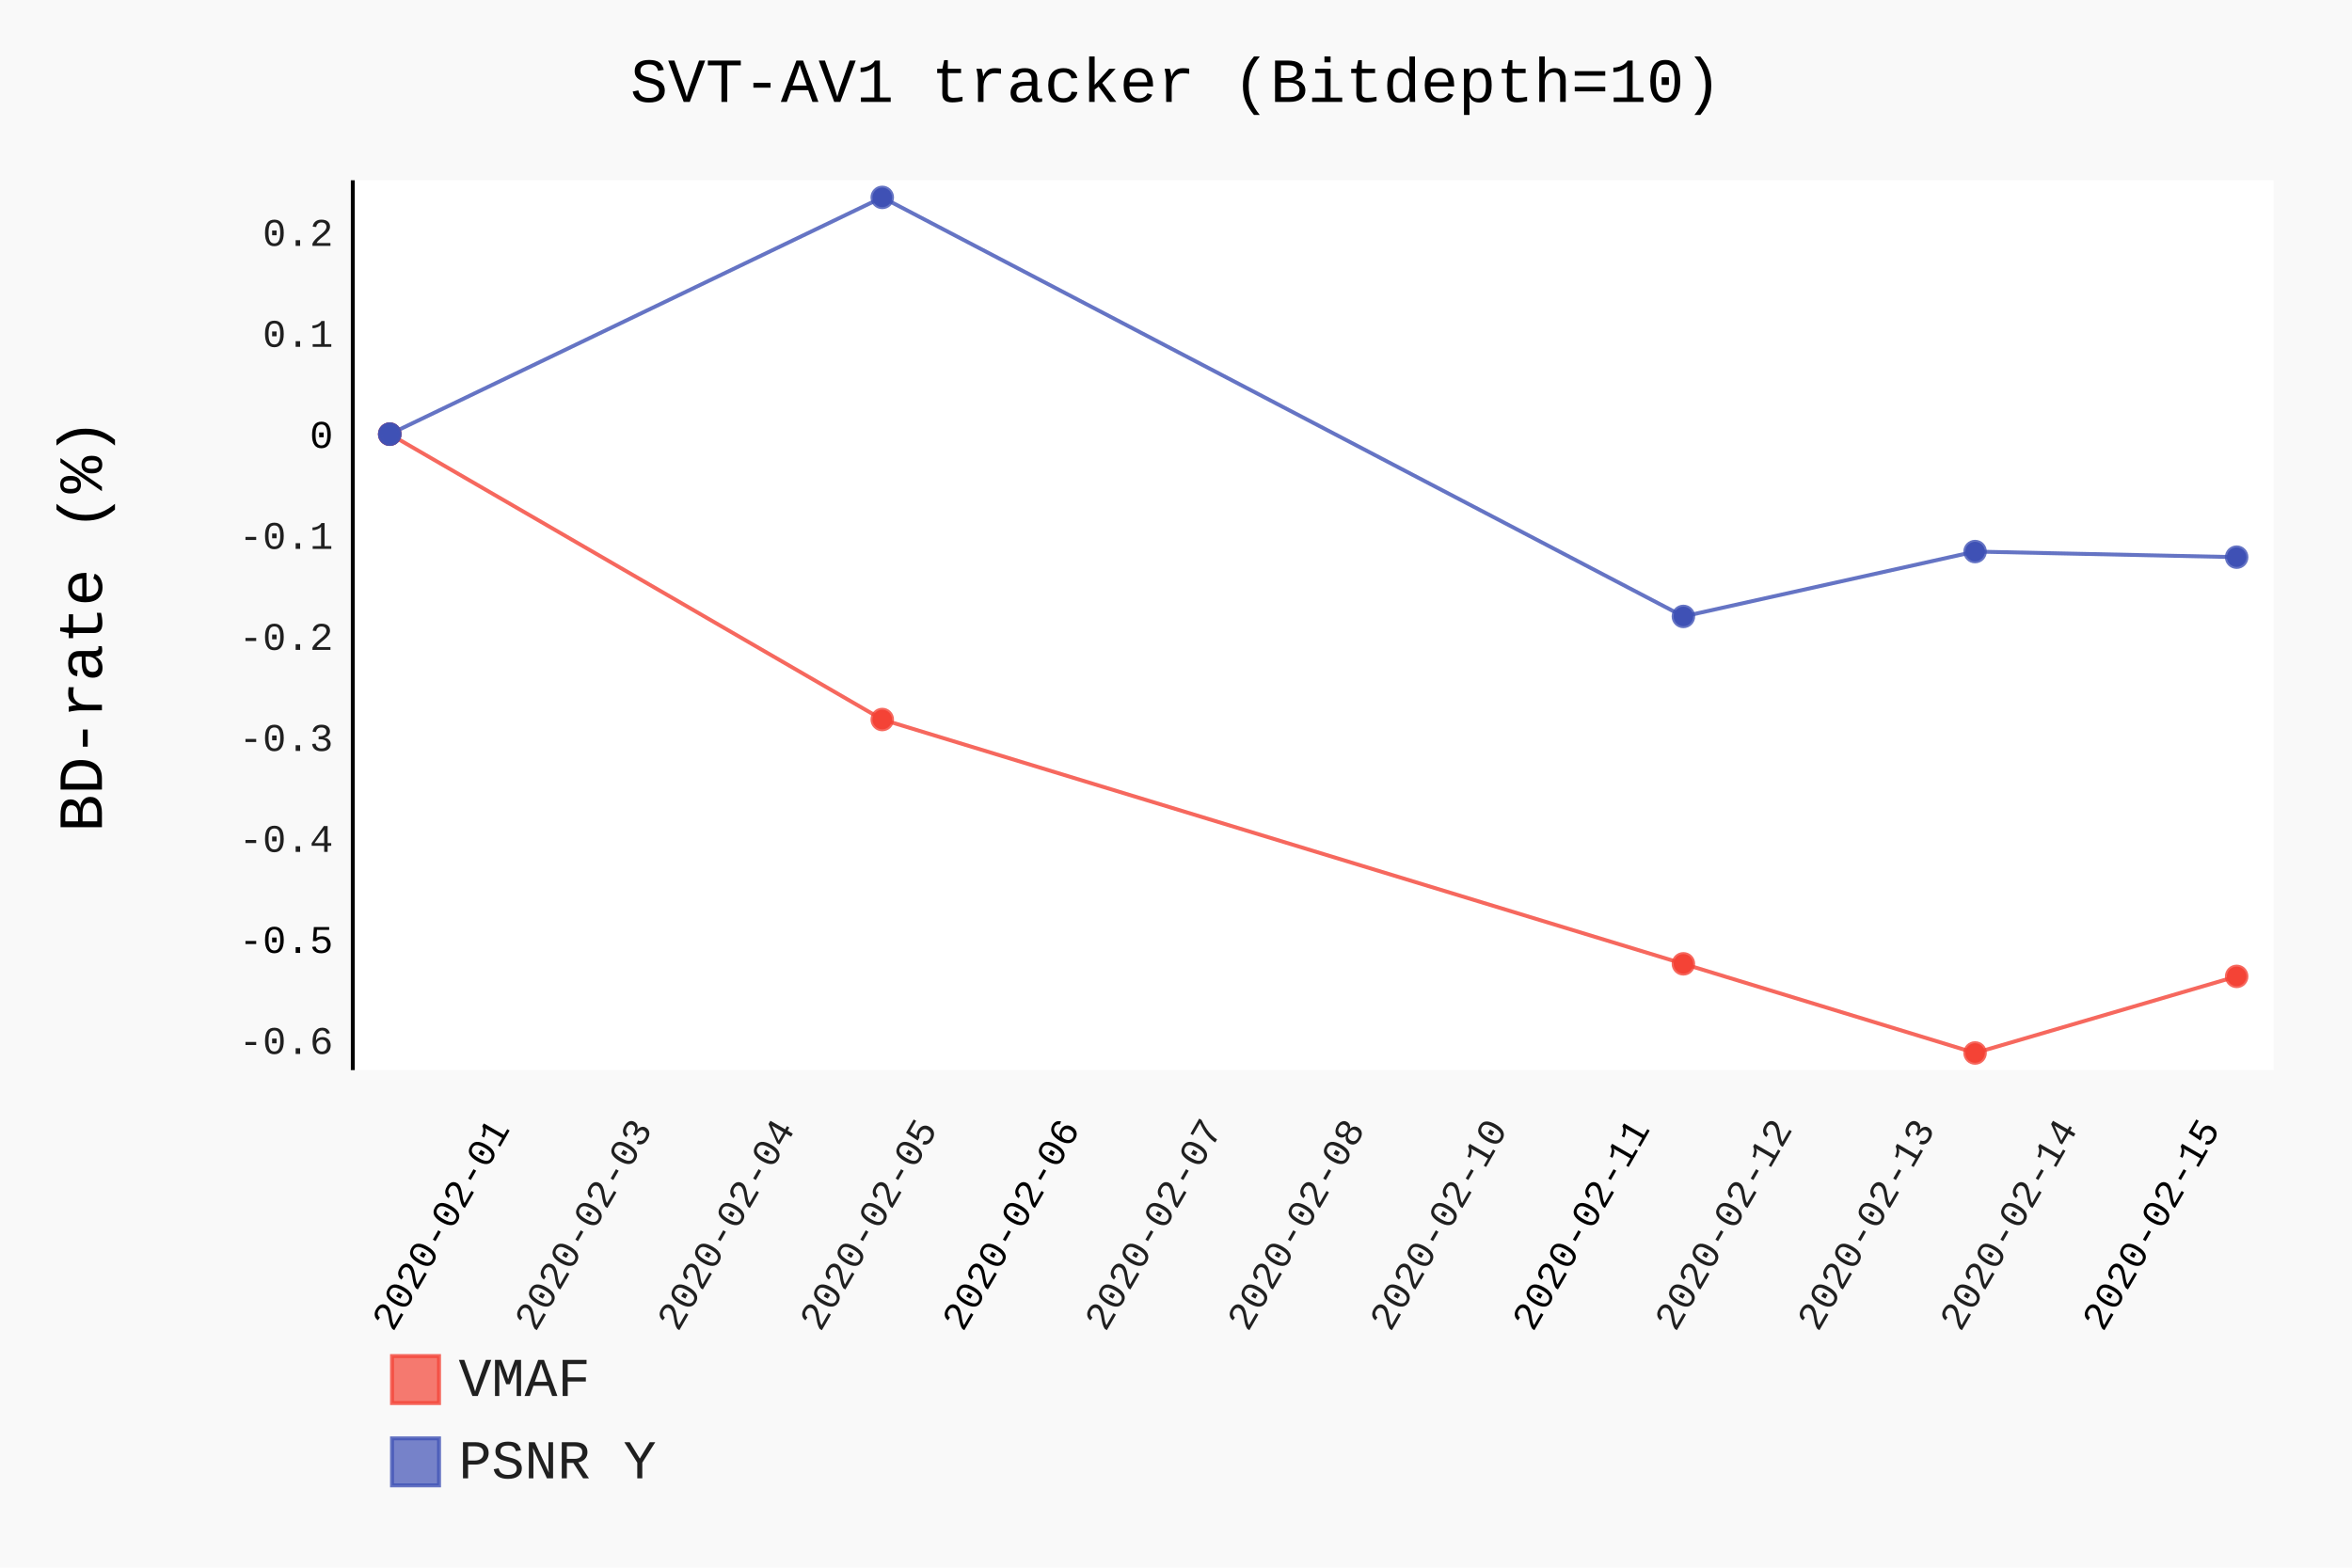
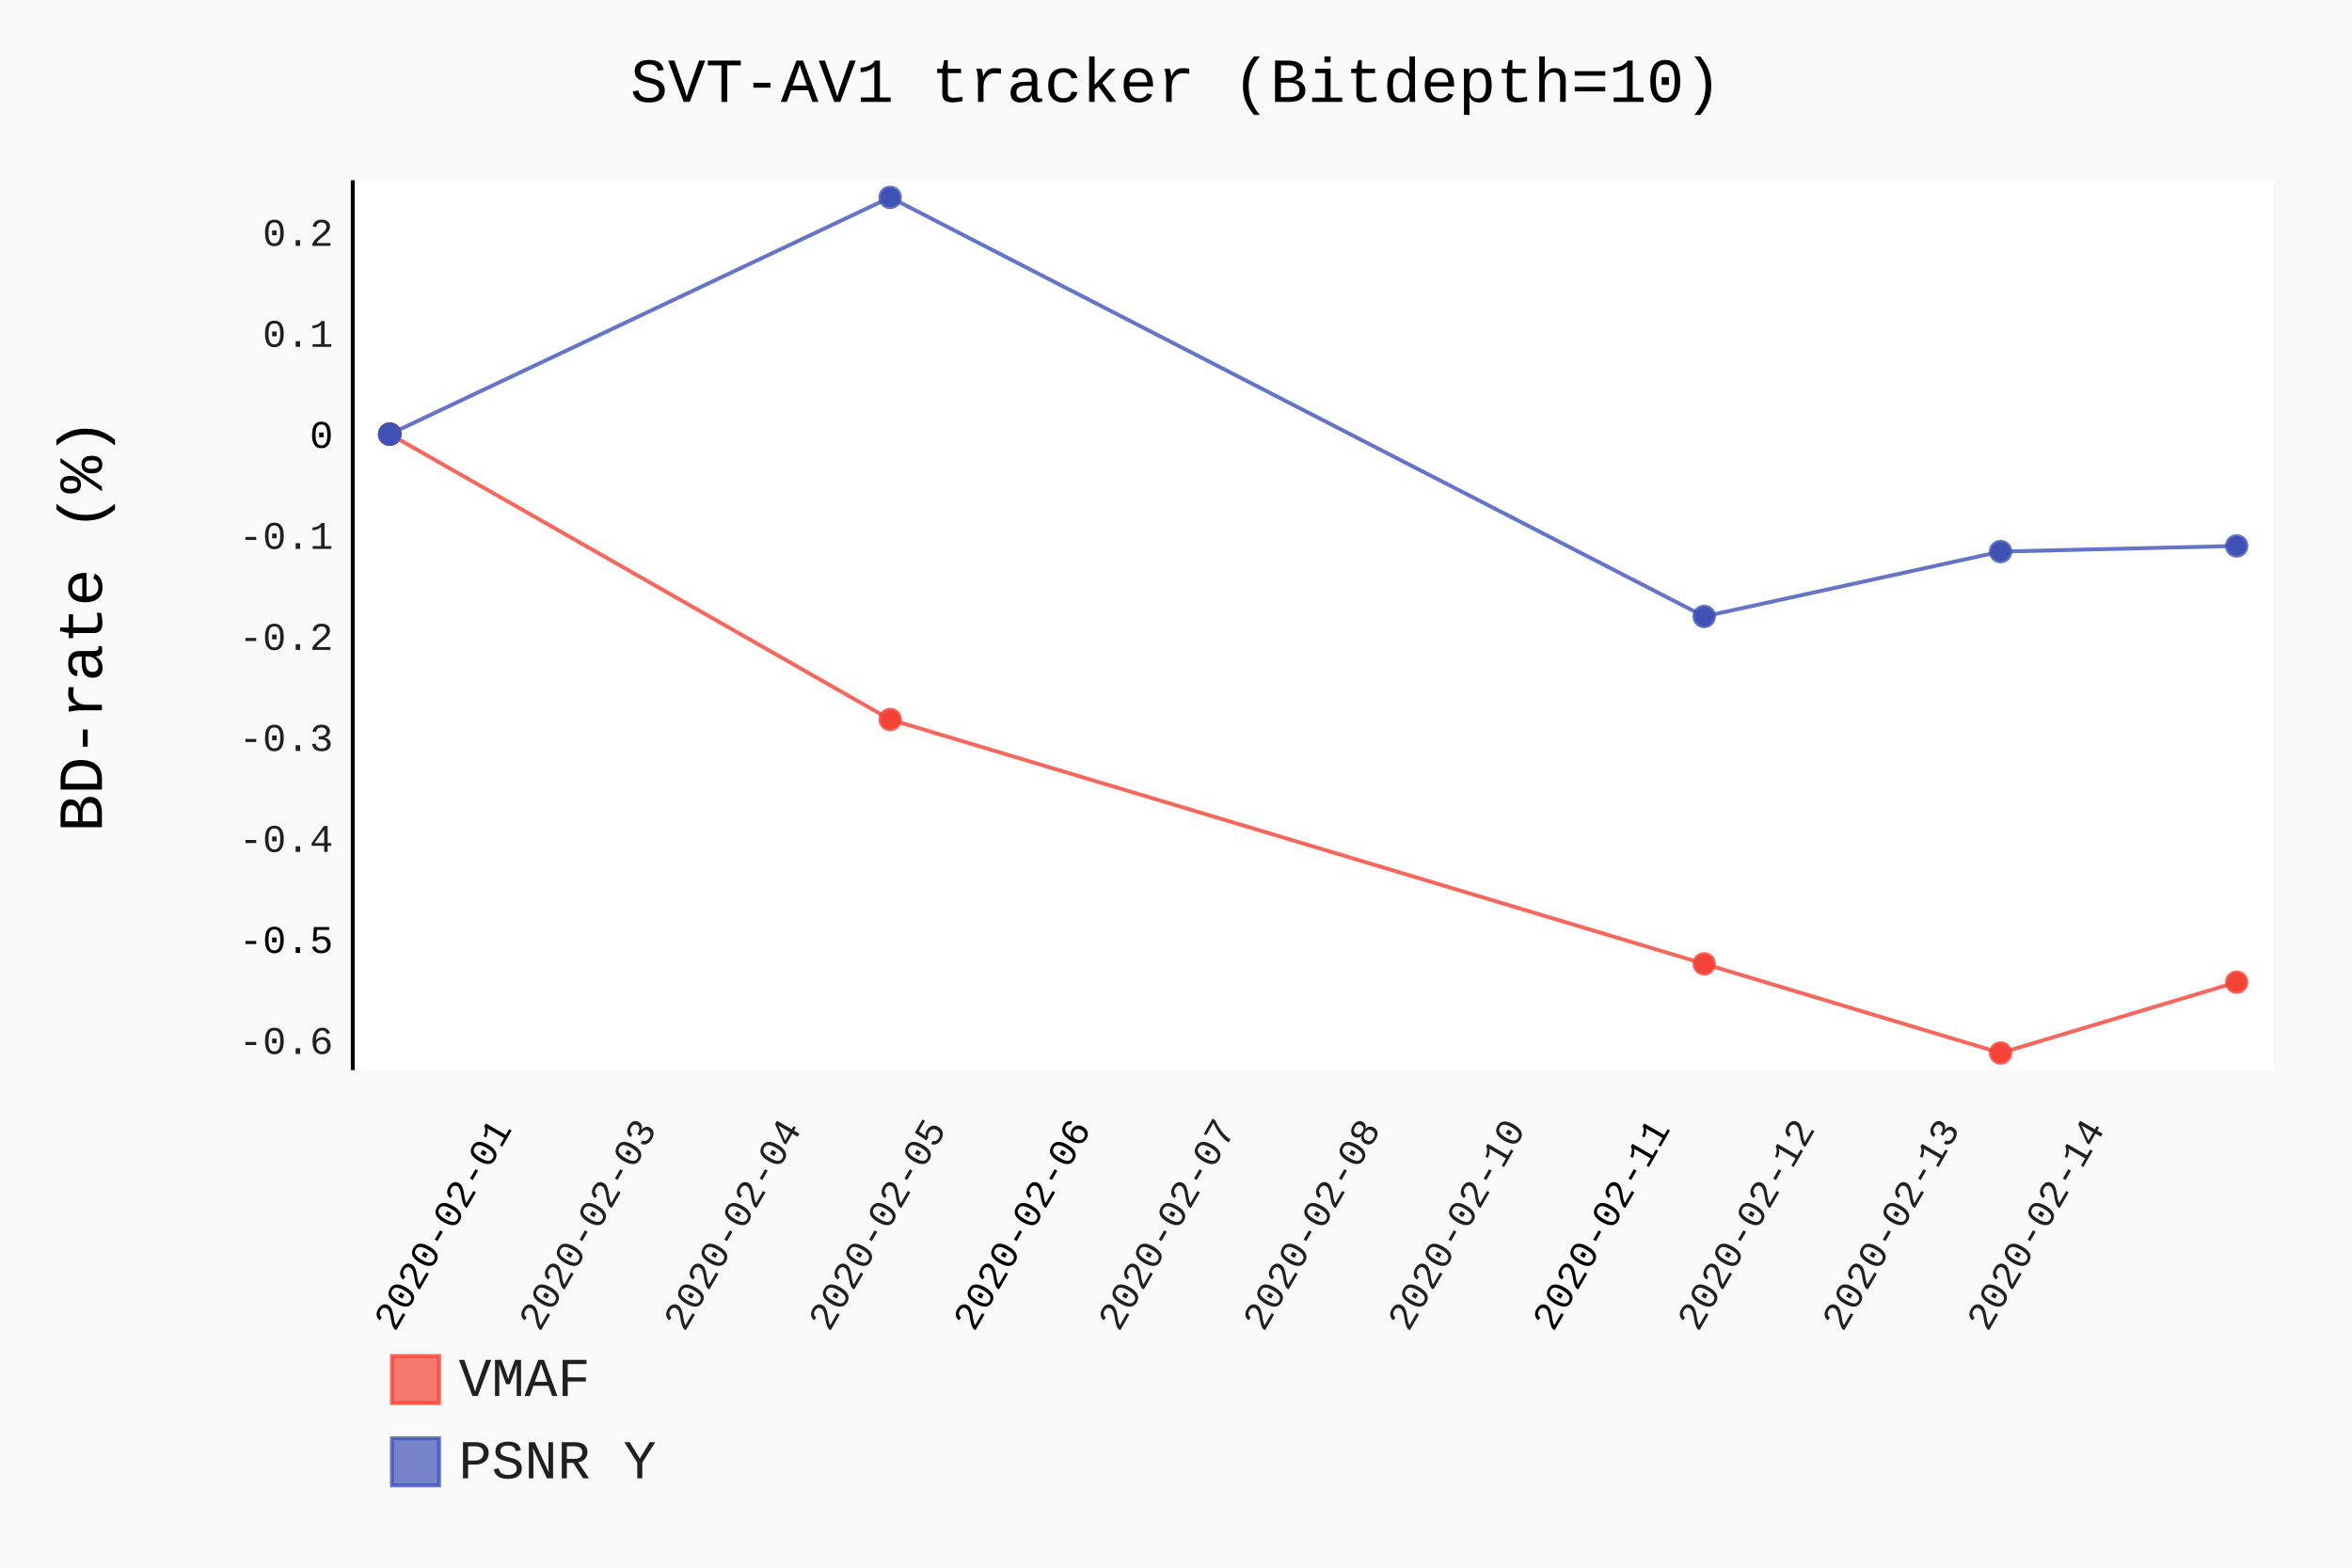
- <svg xmlns="http://www.w3.org/2000/svg" class="pygal-chart" id="chart-6274787c-ffc3-41c8-a7b3-1177f4466400" viewBox="0 0 600 400">
+ <svg xmlns="http://www.w3.org/2000/svg" class="pygal-chart" id="chart-62ef8288-a5f9-474f-a186-431639ac0121" viewBox="0 0 600 400">
  <defs>
-     <style type="text/css">#chart-6274787c-ffc3-41c8-a7b3-1177f4466400{-webkit-user-select:none;-webkit-font-smoothing:antialiased;font-family:Consolas,"Liberation Mono",Menlo,Courier,monospace}#chart-6274787c-ffc3-41c8-a7b3-1177f4466400 .title{font-family:Consolas,"Liberation Mono",Menlo,Courier,monospace;font-size:16px}#chart-6274787c-ffc3-41c8-a7b3-1177f4466400 .legends .legend text{font-family:Consolas,"Liberation Mono",Menlo,Courier,monospace;font-size:14px}#chart-6274787c-ffc3-41c8-a7b3-1177f4466400 .axis text{font-family:Consolas,"Liberation Mono",Menlo,Courier,monospace;font-size:10px}#chart-6274787c-ffc3-41c8-a7b3-1177f4466400 .axis text.major{font-family:Consolas,"Liberation Mono",Menlo,Courier,monospace;font-size:10px}#chart-6274787c-ffc3-41c8-a7b3-1177f4466400 .text-overlay text.value{font-family:Consolas,"Liberation Mono",Menlo,Courier,monospace;font-size:16px}#chart-6274787c-ffc3-41c8-a7b3-1177f4466400 .text-overlay text.label{font-family:Consolas,"Liberation Mono",Menlo,Courier,monospace;font-size:10px}#chart-6274787c-ffc3-41c8-a7b3-1177f4466400 .tooltip{font-family:Consolas,"Liberation Mono",Menlo,Courier,monospace;font-size:14px}#chart-6274787c-ffc3-41c8-a7b3-1177f4466400 text.no_data{font-family:Consolas,"Liberation Mono",Menlo,Courier,monospace;font-size:64px}
- #chart-6274787c-ffc3-41c8-a7b3-1177f4466400{background-color:rgba(249,249,249,1)}#chart-6274787c-ffc3-41c8-a7b3-1177f4466400 path,#chart-6274787c-ffc3-41c8-a7b3-1177f4466400 line,#chart-6274787c-ffc3-41c8-a7b3-1177f4466400 rect,#chart-6274787c-ffc3-41c8-a7b3-1177f4466400 circle{-webkit-transition:150ms;-moz-transition:150ms;transition:150ms}#chart-6274787c-ffc3-41c8-a7b3-1177f4466400 .graph &gt; .background{fill:rgba(249,249,249,1)}#chart-6274787c-ffc3-41c8-a7b3-1177f4466400 .plot &gt; .background{fill:rgba(255,255,255,1)}#chart-6274787c-ffc3-41c8-a7b3-1177f4466400 .graph{fill:rgba(0,0,0,.87)}#chart-6274787c-ffc3-41c8-a7b3-1177f4466400 text.no_data{fill:rgba(0,0,0,1)}#chart-6274787c-ffc3-41c8-a7b3-1177f4466400 .title{fill:rgba(0,0,0,1)}#chart-6274787c-ffc3-41c8-a7b3-1177f4466400 .legends .legend text{fill:rgba(0,0,0,.87)}#chart-6274787c-ffc3-41c8-a7b3-1177f4466400 .legends .legend:hover text{fill:rgba(0,0,0,1)}#chart-6274787c-ffc3-41c8-a7b3-1177f4466400 .axis .line{stroke:rgba(0,0,0,1)}#chart-6274787c-ffc3-41c8-a7b3-1177f4466400 .axis .guide.line{stroke:rgba(0,0,0,.54)}#chart-6274787c-ffc3-41c8-a7b3-1177f4466400 .axis .major.line{stroke:rgba(0,0,0,.87)}#chart-6274787c-ffc3-41c8-a7b3-1177f4466400 .axis text.major{fill:rgba(0,0,0,1)}#chart-6274787c-ffc3-41c8-a7b3-1177f4466400 .axis.y .guides:hover .guide.line,#chart-6274787c-ffc3-41c8-a7b3-1177f4466400 .line-graph .axis.x .guides:hover .guide.line,#chart-6274787c-ffc3-41c8-a7b3-1177f4466400 .stackedline-graph .axis.x .guides:hover .guide.line,#chart-6274787c-ffc3-41c8-a7b3-1177f4466400 .xy-graph .axis.x .guides:hover .guide.line{stroke:rgba(0,0,0,1)}#chart-6274787c-ffc3-41c8-a7b3-1177f4466400 .axis .guides:hover text{fill:rgba(0,0,0,1)}#chart-6274787c-ffc3-41c8-a7b3-1177f4466400 .reactive{fill-opacity:.7;stroke-opacity:.8}#chart-6274787c-ffc3-41c8-a7b3-1177f4466400 .ci{stroke:rgba(0,0,0,.87)}#chart-6274787c-ffc3-41c8-a7b3-1177f4466400 .reactive.active,#chart-6274787c-ffc3-41c8-a7b3-1177f4466400 .active .reactive{fill-opacity:.8;stroke-opacity:.9;stroke-width:4}#chart-6274787c-ffc3-41c8-a7b3-1177f4466400 .ci .reactive.active{stroke-width:1.5}#chart-6274787c-ffc3-41c8-a7b3-1177f4466400 .series text{fill:rgba(0,0,0,1)}#chart-6274787c-ffc3-41c8-a7b3-1177f4466400 .tooltip rect{fill:rgba(255,255,255,1);stroke:rgba(0,0,0,1);-webkit-transition:opacity 150ms;-moz-transition:opacity 150ms;transition:opacity 150ms}#chart-6274787c-ffc3-41c8-a7b3-1177f4466400 .tooltip .label{fill:rgba(0,0,0,.87)}#chart-6274787c-ffc3-41c8-a7b3-1177f4466400 .tooltip .label{fill:rgba(0,0,0,.87)}#chart-6274787c-ffc3-41c8-a7b3-1177f4466400 .tooltip .legend{font-size:.8em;fill:rgba(0,0,0,.54)}#chart-6274787c-ffc3-41c8-a7b3-1177f4466400 .tooltip .x_label{font-size:.6em;fill:rgba(0,0,0,1)}#chart-6274787c-ffc3-41c8-a7b3-1177f4466400 .tooltip .xlink{font-size:.5em;text-decoration:underline}#chart-6274787c-ffc3-41c8-a7b3-1177f4466400 .tooltip .value{font-size:1.5em}#chart-6274787c-ffc3-41c8-a7b3-1177f4466400 .bound{font-size:.5em}#chart-6274787c-ffc3-41c8-a7b3-1177f4466400 .max-value{font-size:.75em;fill:rgba(0,0,0,.54)}#chart-6274787c-ffc3-41c8-a7b3-1177f4466400 .map-element{fill:rgba(255,255,255,1);stroke:rgba(0,0,0,.54) !important}#chart-6274787c-ffc3-41c8-a7b3-1177f4466400 .map-element .reactive{fill-opacity:inherit;stroke-opacity:inherit}#chart-6274787c-ffc3-41c8-a7b3-1177f4466400 .color-0,#chart-6274787c-ffc3-41c8-a7b3-1177f4466400 .color-0 a:visited{stroke:#F44336;fill:#F44336}#chart-6274787c-ffc3-41c8-a7b3-1177f4466400 .color-1,#chart-6274787c-ffc3-41c8-a7b3-1177f4466400 .color-1 a:visited{stroke:#3F51B5;fill:#3F51B5}#chart-6274787c-ffc3-41c8-a7b3-1177f4466400 .text-overlay .color-0 text{fill:black}#chart-6274787c-ffc3-41c8-a7b3-1177f4466400 .text-overlay .color-1 text{fill:black}
- #chart-6274787c-ffc3-41c8-a7b3-1177f4466400 text.no_data{text-anchor:middle}#chart-6274787c-ffc3-41c8-a7b3-1177f4466400 .guide.line{fill:none}#chart-6274787c-ffc3-41c8-a7b3-1177f4466400 .centered{text-anchor:middle}#chart-6274787c-ffc3-41c8-a7b3-1177f4466400 .title{text-anchor:middle}#chart-6274787c-ffc3-41c8-a7b3-1177f4466400 .legends .legend text{fill-opacity:1}#chart-6274787c-ffc3-41c8-a7b3-1177f4466400 .axis.x text{text-anchor:middle}#chart-6274787c-ffc3-41c8-a7b3-1177f4466400 .axis.x:not(.web) text[transform]{text-anchor:start}#chart-6274787c-ffc3-41c8-a7b3-1177f4466400 .axis.x:not(.web) text[transform].backwards{text-anchor:end}#chart-6274787c-ffc3-41c8-a7b3-1177f4466400 .axis.y text{text-anchor:end}#chart-6274787c-ffc3-41c8-a7b3-1177f4466400 .axis.y text[transform].backwards{text-anchor:start}#chart-6274787c-ffc3-41c8-a7b3-1177f4466400 .axis.y2 text{text-anchor:start}#chart-6274787c-ffc3-41c8-a7b3-1177f4466400 .axis.y2 text[transform].backwards{text-anchor:end}#chart-6274787c-ffc3-41c8-a7b3-1177f4466400 .axis .guide.line{stroke-dasharray:4,4}#chart-6274787c-ffc3-41c8-a7b3-1177f4466400 .axis .major.guide.line{stroke-dasharray:6,6}#chart-6274787c-ffc3-41c8-a7b3-1177f4466400 .horizontal .axis.y .guide.line,#chart-6274787c-ffc3-41c8-a7b3-1177f4466400 .horizontal .axis.y2 .guide.line,#chart-6274787c-ffc3-41c8-a7b3-1177f4466400 .vertical .axis.x .guide.line{opacity:0}#chart-6274787c-ffc3-41c8-a7b3-1177f4466400 .horizontal .axis.always_show .guide.line,#chart-6274787c-ffc3-41c8-a7b3-1177f4466400 .vertical .axis.always_show .guide.line{opacity:1 !important}#chart-6274787c-ffc3-41c8-a7b3-1177f4466400 .axis.y .guides:hover .guide.line,#chart-6274787c-ffc3-41c8-a7b3-1177f4466400 .axis.y2 .guides:hover .guide.line,#chart-6274787c-ffc3-41c8-a7b3-1177f4466400 .axis.x .guides:hover .guide.line{opacity:1}#chart-6274787c-ffc3-41c8-a7b3-1177f4466400 .axis .guides:hover text{opacity:1}#chart-6274787c-ffc3-41c8-a7b3-1177f4466400 .nofill{fill:none}#chart-6274787c-ffc3-41c8-a7b3-1177f4466400 .subtle-fill{fill-opacity:.2}#chart-6274787c-ffc3-41c8-a7b3-1177f4466400 .dot{stroke-width:1px;fill-opacity:1}#chart-6274787c-ffc3-41c8-a7b3-1177f4466400 .dot.active{stroke-width:5px}#chart-6274787c-ffc3-41c8-a7b3-1177f4466400 .dot.negative{fill:transparent}#chart-6274787c-ffc3-41c8-a7b3-1177f4466400 text,#chart-6274787c-ffc3-41c8-a7b3-1177f4466400 tspan{stroke:none !important}#chart-6274787c-ffc3-41c8-a7b3-1177f4466400 .series text.active{opacity:1}#chart-6274787c-ffc3-41c8-a7b3-1177f4466400 .tooltip rect{fill-opacity:.95;stroke-width:.5}#chart-6274787c-ffc3-41c8-a7b3-1177f4466400 .tooltip text{fill-opacity:1}#chart-6274787c-ffc3-41c8-a7b3-1177f4466400 .showable{visibility:hidden}#chart-6274787c-ffc3-41c8-a7b3-1177f4466400 .showable.shown{visibility:visible}#chart-6274787c-ffc3-41c8-a7b3-1177f4466400 .gauge-background{fill:rgba(229,229,229,1);stroke:none}#chart-6274787c-ffc3-41c8-a7b3-1177f4466400 .bg-lines{stroke:rgba(249,249,249,1);stroke-width:2px}</style>
+     <style type="text/css">#chart-62ef8288-a5f9-474f-a186-431639ac0121{-webkit-user-select:none;-webkit-font-smoothing:antialiased;font-family:Consolas,"Liberation Mono",Menlo,Courier,monospace}#chart-62ef8288-a5f9-474f-a186-431639ac0121 .title{font-family:Consolas,"Liberation Mono",Menlo,Courier,monospace;font-size:16px}#chart-62ef8288-a5f9-474f-a186-431639ac0121 .legends .legend text{font-family:Consolas,"Liberation Mono",Menlo,Courier,monospace;font-size:14px}#chart-62ef8288-a5f9-474f-a186-431639ac0121 .axis text{font-family:Consolas,"Liberation Mono",Menlo,Courier,monospace;font-size:10px}#chart-62ef8288-a5f9-474f-a186-431639ac0121 .axis text.major{font-family:Consolas,"Liberation Mono",Menlo,Courier,monospace;font-size:10px}#chart-62ef8288-a5f9-474f-a186-431639ac0121 .text-overlay text.value{font-family:Consolas,"Liberation Mono",Menlo,Courier,monospace;font-size:16px}#chart-62ef8288-a5f9-474f-a186-431639ac0121 .text-overlay text.label{font-family:Consolas,"Liberation Mono",Menlo,Courier,monospace;font-size:10px}#chart-62ef8288-a5f9-474f-a186-431639ac0121 .tooltip{font-family:Consolas,"Liberation Mono",Menlo,Courier,monospace;font-size:14px}#chart-62ef8288-a5f9-474f-a186-431639ac0121 text.no_data{font-family:Consolas,"Liberation Mono",Menlo,Courier,monospace;font-size:64px}
+ #chart-62ef8288-a5f9-474f-a186-431639ac0121{background-color:rgba(249,249,249,1)}#chart-62ef8288-a5f9-474f-a186-431639ac0121 path,#chart-62ef8288-a5f9-474f-a186-431639ac0121 line,#chart-62ef8288-a5f9-474f-a186-431639ac0121 rect,#chart-62ef8288-a5f9-474f-a186-431639ac0121 circle{-webkit-transition:150ms;-moz-transition:150ms;transition:150ms}#chart-62ef8288-a5f9-474f-a186-431639ac0121 .graph &gt; .background{fill:rgba(249,249,249,1)}#chart-62ef8288-a5f9-474f-a186-431639ac0121 .plot &gt; .background{fill:rgba(255,255,255,1)}#chart-62ef8288-a5f9-474f-a186-431639ac0121 .graph{fill:rgba(0,0,0,.87)}#chart-62ef8288-a5f9-474f-a186-431639ac0121 text.no_data{fill:rgba(0,0,0,1)}#chart-62ef8288-a5f9-474f-a186-431639ac0121 .title{fill:rgba(0,0,0,1)}#chart-62ef8288-a5f9-474f-a186-431639ac0121 .legends .legend text{fill:rgba(0,0,0,.87)}#chart-62ef8288-a5f9-474f-a186-431639ac0121 .legends .legend:hover text{fill:rgba(0,0,0,1)}#chart-62ef8288-a5f9-474f-a186-431639ac0121 .axis .line{stroke:rgba(0,0,0,1)}#chart-62ef8288-a5f9-474f-a186-431639ac0121 .axis .guide.line{stroke:rgba(0,0,0,.54)}#chart-62ef8288-a5f9-474f-a186-431639ac0121 .axis .major.line{stroke:rgba(0,0,0,.87)}#chart-62ef8288-a5f9-474f-a186-431639ac0121 .axis text.major{fill:rgba(0,0,0,1)}#chart-62ef8288-a5f9-474f-a186-431639ac0121 .axis.y .guides:hover .guide.line,#chart-62ef8288-a5f9-474f-a186-431639ac0121 .line-graph .axis.x .guides:hover .guide.line,#chart-62ef8288-a5f9-474f-a186-431639ac0121 .stackedline-graph .axis.x .guides:hover .guide.line,#chart-62ef8288-a5f9-474f-a186-431639ac0121 .xy-graph .axis.x .guides:hover .guide.line{stroke:rgba(0,0,0,1)}#chart-62ef8288-a5f9-474f-a186-431639ac0121 .axis .guides:hover text{fill:rgba(0,0,0,1)}#chart-62ef8288-a5f9-474f-a186-431639ac0121 .reactive{fill-opacity:.7;stroke-opacity:.8}#chart-62ef8288-a5f9-474f-a186-431639ac0121 .ci{stroke:rgba(0,0,0,.87)}#chart-62ef8288-a5f9-474f-a186-431639ac0121 .reactive.active,#chart-62ef8288-a5f9-474f-a186-431639ac0121 .active .reactive{fill-opacity:.8;stroke-opacity:.9;stroke-width:4}#chart-62ef8288-a5f9-474f-a186-431639ac0121 .ci .reactive.active{stroke-width:1.5}#chart-62ef8288-a5f9-474f-a186-431639ac0121 .series text{fill:rgba(0,0,0,1)}#chart-62ef8288-a5f9-474f-a186-431639ac0121 .tooltip rect{fill:rgba(255,255,255,1);stroke:rgba(0,0,0,1);-webkit-transition:opacity 150ms;-moz-transition:opacity 150ms;transition:opacity 150ms}#chart-62ef8288-a5f9-474f-a186-431639ac0121 .tooltip .label{fill:rgba(0,0,0,.87)}#chart-62ef8288-a5f9-474f-a186-431639ac0121 .tooltip .label{fill:rgba(0,0,0,.87)}#chart-62ef8288-a5f9-474f-a186-431639ac0121 .tooltip .legend{font-size:.8em;fill:rgba(0,0,0,.54)}#chart-62ef8288-a5f9-474f-a186-431639ac0121 .tooltip .x_label{font-size:.6em;fill:rgba(0,0,0,1)}#chart-62ef8288-a5f9-474f-a186-431639ac0121 .tooltip .xlink{font-size:.5em;text-decoration:underline}#chart-62ef8288-a5f9-474f-a186-431639ac0121 .tooltip .value{font-size:1.5em}#chart-62ef8288-a5f9-474f-a186-431639ac0121 .bound{font-size:.5em}#chart-62ef8288-a5f9-474f-a186-431639ac0121 .max-value{font-size:.75em;fill:rgba(0,0,0,.54)}#chart-62ef8288-a5f9-474f-a186-431639ac0121 .map-element{fill:rgba(255,255,255,1);stroke:rgba(0,0,0,.54) !important}#chart-62ef8288-a5f9-474f-a186-431639ac0121 .map-element .reactive{fill-opacity:inherit;stroke-opacity:inherit}#chart-62ef8288-a5f9-474f-a186-431639ac0121 .color-0,#chart-62ef8288-a5f9-474f-a186-431639ac0121 .color-0 a:visited{stroke:#F44336;fill:#F44336}#chart-62ef8288-a5f9-474f-a186-431639ac0121 .color-1,#chart-62ef8288-a5f9-474f-a186-431639ac0121 .color-1 a:visited{stroke:#3F51B5;fill:#3F51B5}#chart-62ef8288-a5f9-474f-a186-431639ac0121 .text-overlay .color-0 text{fill:black}#chart-62ef8288-a5f9-474f-a186-431639ac0121 .text-overlay .color-1 text{fill:black}
+ #chart-62ef8288-a5f9-474f-a186-431639ac0121 text.no_data{text-anchor:middle}#chart-62ef8288-a5f9-474f-a186-431639ac0121 .guide.line{fill:none}#chart-62ef8288-a5f9-474f-a186-431639ac0121 .centered{text-anchor:middle}#chart-62ef8288-a5f9-474f-a186-431639ac0121 .title{text-anchor:middle}#chart-62ef8288-a5f9-474f-a186-431639ac0121 .legends .legend text{fill-opacity:1}#chart-62ef8288-a5f9-474f-a186-431639ac0121 .axis.x text{text-anchor:middle}#chart-62ef8288-a5f9-474f-a186-431639ac0121 .axis.x:not(.web) text[transform]{text-anchor:start}#chart-62ef8288-a5f9-474f-a186-431639ac0121 .axis.x:not(.web) text[transform].backwards{text-anchor:end}#chart-62ef8288-a5f9-474f-a186-431639ac0121 .axis.y text{text-anchor:end}#chart-62ef8288-a5f9-474f-a186-431639ac0121 .axis.y text[transform].backwards{text-anchor:start}#chart-62ef8288-a5f9-474f-a186-431639ac0121 .axis.y2 text{text-anchor:start}#chart-62ef8288-a5f9-474f-a186-431639ac0121 .axis.y2 text[transform].backwards{text-anchor:end}#chart-62ef8288-a5f9-474f-a186-431639ac0121 .axis .guide.line{stroke-dasharray:4,4}#chart-62ef8288-a5f9-474f-a186-431639ac0121 .axis .major.guide.line{stroke-dasharray:6,6}#chart-62ef8288-a5f9-474f-a186-431639ac0121 .horizontal .axis.y .guide.line,#chart-62ef8288-a5f9-474f-a186-431639ac0121 .horizontal .axis.y2 .guide.line,#chart-62ef8288-a5f9-474f-a186-431639ac0121 .vertical .axis.x .guide.line{opacity:0}#chart-62ef8288-a5f9-474f-a186-431639ac0121 .horizontal .axis.always_show .guide.line,#chart-62ef8288-a5f9-474f-a186-431639ac0121 .vertical .axis.always_show .guide.line{opacity:1 !important}#chart-62ef8288-a5f9-474f-a186-431639ac0121 .axis.y .guides:hover .guide.line,#chart-62ef8288-a5f9-474f-a186-431639ac0121 .axis.y2 .guides:hover .guide.line,#chart-62ef8288-a5f9-474f-a186-431639ac0121 .axis.x .guides:hover .guide.line{opacity:1}#chart-62ef8288-a5f9-474f-a186-431639ac0121 .axis .guides:hover text{opacity:1}#chart-62ef8288-a5f9-474f-a186-431639ac0121 .nofill{fill:none}#chart-62ef8288-a5f9-474f-a186-431639ac0121 .subtle-fill{fill-opacity:.2}#chart-62ef8288-a5f9-474f-a186-431639ac0121 .dot{stroke-width:1px;fill-opacity:1}#chart-62ef8288-a5f9-474f-a186-431639ac0121 .dot.active{stroke-width:5px}#chart-62ef8288-a5f9-474f-a186-431639ac0121 .dot.negative{fill:transparent}#chart-62ef8288-a5f9-474f-a186-431639ac0121 text,#chart-62ef8288-a5f9-474f-a186-431639ac0121 tspan{stroke:none !important}#chart-62ef8288-a5f9-474f-a186-431639ac0121 .series text.active{opacity:1}#chart-62ef8288-a5f9-474f-a186-431639ac0121 .tooltip rect{fill-opacity:.95;stroke-width:.5}#chart-62ef8288-a5f9-474f-a186-431639ac0121 .tooltip text{fill-opacity:1}#chart-62ef8288-a5f9-474f-a186-431639ac0121 .showable{visibility:hidden}#chart-62ef8288-a5f9-474f-a186-431639ac0121 .showable.shown{visibility:visible}#chart-62ef8288-a5f9-474f-a186-431639ac0121 .gauge-background{fill:rgba(229,229,229,1);stroke:none}#chart-62ef8288-a5f9-474f-a186-431639ac0121 .bg-lines{stroke:rgba(249,249,249,1);stroke-width:2px}</style>
  </defs>
  <g class="graph datetimeline-graph vertical">
    <rect class="background" height="400" width="600" x="0" y="0" />
    <g class="plot" transform="translate(90, 46)">
      <rect class="background" height="227.038" width="490.0" x="0" y="0" />
      <g class="axis y">
        <g class="guides">
          <text class="" x="-5" y="222.912">-0.6</text>
        </g>
        <g class="guides">
          <text class="major" x="-5" y="197.139">-0.5</text>
        </g>
        <g class="guides">
          <text class="" x="-5" y="171.367">-0.4</text>
        </g>
        <g class="guides">
          <text class="" x="-5" y="145.594">-0.3</text>
        </g>
        <g class="guides">
          <text class="" x="-5" y="119.822">-0.2</text>
        </g>
        <g class="guides">
          <text class="" x="-5" y="94.049">-0.1</text>
        </g>
        <g class="guides">
          <text class="major" x="-5" y="68.277">0</text>
        </g>
        <g class="guides">
          <text class="" x="-5" y="42.504">0.1</text>
        </g>
        <g class="guides">
          <text class="" x="-5" y="16.732">0.2</text>
        </g>
      </g>
      <g class="axis x">
        <path class="line" d="M0 0 v227.038" />
        <g class="guides">
-           <path class="major guide line" d="M40.252 0 v227.038" />
-           <text class="major backwards" transform="rotate(300 40.25166 242.0385)" x="40.252" y="242.038">2020-02-01</text>
+           <path class="major guide line" d="M40.748 0 v227.038" />
+           <text class="major backwards" transform="rotate(300 40.74756 242.0385)" x="40.748" y="242.038">2020-02-01</text>
        </g>
        <g class="guides">
-           <path class="guide line" d="M76.606 0 v227.038" />
-           <text class="backwards" transform="rotate(300 76.60613 242.0385)" x="76.606" y="242.038">2020-02-03</text>
+           <path class="guide line" d="M77.687 0 v227.038" />
+           <text class="backwards" transform="rotate(300 77.68681 242.0385)" x="77.687" y="242.038">2020-02-03</text>
        </g>
        <g class="guides">
-           <path class="guide line" d="M112.961 0 v227.038" />
-           <text class="backwards" transform="rotate(300 112.9606 242.0385)" x="112.961" y="242.038">2020-02-04</text>
+           <path class="guide line" d="M114.626 0 v227.038" />
+           <text class="backwards" transform="rotate(300 114.6261 242.0385)" x="114.626" y="242.038">2020-02-04</text>
        </g>
        <g class="guides">
-           <path class="guide line" d="M149.315 0 v227.038" />
-           <text class="backwards" transform="rotate(300 149.3151 242.0385)" x="149.315" y="242.038">2020-02-05</text>
+           <path class="guide line" d="M151.565 0 v227.038" />
+           <text class="backwards" transform="rotate(300 151.5653 242.0385)" x="151.565" y="242.038">2020-02-05</text>
        </g>
        <g class="guides">
-           <path class="major guide line" d="M185.67 0 v227.038" />
-           <text class="major backwards" transform="rotate(300 185.6695 242.0385)" x="185.67" y="242.038">2020-02-06</text>
+           <path class="major guide line" d="M188.505 0 v227.038" />
+           <text class="major backwards" transform="rotate(300 188.5046 242.0385)" x="188.505" y="242.038">2020-02-06</text>
        </g>
        <g class="guides">
-           <path class="guide line" d="M222.024 0 v227.038" />
-           <text class="backwards" transform="rotate(300 222.024 242.0385)" x="222.024" y="242.038">2020-02-07</text>
+           <path class="guide line" d="M225.444 0 v227.038" />
+           <text class="backwards" transform="rotate(300 225.4438 242.0385)" x="225.444" y="242.038">2020-02-07</text>
        </g>
        <g class="guides">
-           <path class="guide line" d="M258.378 0 v227.038" />
-           <text class="backwards" transform="rotate(300 258.3784 242.0385)" x="258.378" y="242.038">2020-02-08</text>
+           <path class="guide line" d="M262.383 0 v227.038" />
+           <text class="backwards" transform="rotate(300 262.3831 242.0385)" x="262.383" y="242.038">2020-02-08</text>
        </g>
        <g class="guides">
-           <path class="guide line" d="M294.733 0 v227.038" />
-           <text class="backwards" transform="rotate(300 294.7329 242.0385)" x="294.733" y="242.038">2020-02-10</text>
+           <path class="guide line" d="M299.322 0 v227.038" />
+           <text class="backwards" transform="rotate(300 299.3223 242.0385)" x="299.322" y="242.038">2020-02-10</text>
        </g>
        <g class="guides">
-           <path class="major guide line" d="M331.087 0 v227.038" />
-           <text class="major backwards" transform="rotate(300 331.0874 242.0385)" x="331.087" y="242.038">2020-02-11</text>
+           <path class="major guide line" d="M336.262 0 v227.038" />
+           <text class="major backwards" transform="rotate(300 336.2616 242.0385)" x="336.262" y="242.038">2020-02-11</text>
        </g>
        <g class="guides">
-           <path class="guide line" d="M367.442 0 v227.038" />
-           <text class="backwards" transform="rotate(300 367.4418 242.0385)" x="367.442" y="242.038">2020-02-12</text>
+           <path class="guide line" d="M373.201 0 v227.038" />
+           <text class="backwards" transform="rotate(300 373.2008 242.0385)" x="373.201" y="242.038">2020-02-12</text>
        </g>
        <g class="guides">
-           <path class="guide line" d="M403.796 0 v227.038" />
-           <text class="backwards" transform="rotate(300 403.7963 242.0385)" x="403.796" y="242.038">2020-02-13</text>
+           <path class="guide line" d="M410.14 0 v227.038" />
+           <text class="backwards" transform="rotate(300 410.1401 242.0385)" x="410.14" y="242.038">2020-02-13</text>
        </g>
        <g class="guides">
-           <path class="guide line" d="M440.151 0 v227.038" />
-           <text class="backwards" transform="rotate(300 440.1508 242.0385)" x="440.151" y="242.038">2020-02-14</text>
-         </g>
-         <g class="guides">
-           <path class="major guide line" d="M476.505 0 v227.038" />
-           <text class="major backwards" transform="rotate(300 476.5052 242.0385)" x="476.505" y="242.038">2020-02-15</text>
+           <path class="guide line" d="M447.079 0 v227.038" />
+           <text class="backwards" transform="rotate(300 447.0793 242.0385)" x="447.079" y="242.038">2020-02-14</text>
        </g>
      </g>
      <g class="series serie-0 color-0">
-         <path class="line reactive nofill" d="M9.423 64.777 L9.423 64.777 135.064 137.588 339.438 199.926 413.846 222.672 480.577 203.128" />
+         <path class="line reactive nofill" d="M9.423 64.777 L9.423 64.777 137.085 137.588 344.747 199.926 420.352 222.672 480.577 204.617" />
      </g>
      <g class="series serie-1 color-1">
-         <path class="line reactive nofill" d="M9.423 64.777 L9.423 64.777 135.064 4.366 339.438 111.285 413.846 94.736 480.577 96.161" />
+         <path class="line reactive nofill" d="M9.423 64.777 L9.423 64.777 137.085 4.366 344.747 111.285 420.352 94.736 480.577 93.298" />
      </g>
    </g>
    <g class="titles">
      <text class="title plot_title" x="300.0" y="26">SVT-AV1 tracker (Bitdepth=10)</text>
      <text class="title" transform="rotate(-90 0 159.5192)" x="0" y="185.519">BD-rate (%)</text>
    </g>
    <g class="plot overlay" transform="translate(90, 46)">
      <g class="series serie-0 color-0">
        <g class="dots">
          <circle class="dot reactive tooltip-trigger" cx="9.423" cy="64.777" r="2.5" />
        </g>
        <g class="dots">
          <circle class="dot reactive tooltip-trigger" cx="9.423" cy="64.777" r="2.5" />
        </g>
        <g class="dots">
-           <circle class="dot reactive tooltip-trigger" cx="135.064" cy="137.588" r="2.5" />
+           <circle class="dot reactive tooltip-trigger" cx="137.085" cy="137.588" r="2.5" />
        </g>
        <g class="dots">
-           <circle class="dot reactive tooltip-trigger" cx="339.438" cy="199.926" r="2.5" />
+           <circle class="dot reactive tooltip-trigger" cx="344.747" cy="199.926" r="2.5" />
        </g>
        <g class="dots">
-           <circle class="dot reactive tooltip-trigger" cx="413.846" cy="222.672" r="2.5" />
+           <circle class="dot reactive tooltip-trigger" cx="420.352" cy="222.672" r="2.5" />
        </g>
        <g class="dots">
-           <circle class="dot reactive tooltip-trigger" cx="480.577" cy="203.128" r="2.5" />
+           <circle class="dot reactive tooltip-trigger" cx="480.577" cy="204.617" r="2.5" />
        </g>
      </g>
      <g class="series serie-1 color-1">
        <g class="dots">
          <circle class="dot reactive tooltip-trigger" cx="9.423" cy="64.777" r="2.5" />
        </g>
        <g class="dots">
          <circle class="dot reactive tooltip-trigger" cx="9.423" cy="64.777" r="2.5" />
        </g>
        <g class="dots">
-           <circle class="dot reactive tooltip-trigger" cx="135.064" cy="4.366" r="2.5" />
+           <circle class="dot reactive tooltip-trigger" cx="137.085" cy="4.366" r="2.5" />
        </g>
        <g class="dots">
-           <circle class="dot reactive tooltip-trigger" cx="339.438" cy="111.285" r="2.5" />
+           <circle class="dot reactive tooltip-trigger" cx="344.747" cy="111.285" r="2.5" />
        </g>
        <g class="dots">
-           <circle class="dot reactive tooltip-trigger" cx="413.846" cy="94.736" r="2.5" />
+           <circle class="dot reactive tooltip-trigger" cx="420.352" cy="94.736" r="2.5" />
        </g>
        <g class="dots">
-           <circle class="dot reactive tooltip-trigger" cx="480.577" cy="96.161" r="2.5" />
+           <circle class="dot reactive tooltip-trigger" cx="480.577" cy="93.298" r="2.5" />
        </g>
      </g>
    </g>
    <g class="plot text-overlay" transform="translate(90, 46)">
      <g class="series serie-0 color-0" />
      <g class="series serie-1 color-1" />
    </g>
    <g class="plot tooltip-overlay" transform="translate(90, 46)">
      <g class="tooltip" style="opacity: 0" transform="translate(0 0)">
        <rect class="tooltip-box" height="0" rx="0" ry="0" width="0" />
        <g class="text" />
      </g>
    </g>
    <g class="legends" transform="translate(100, 345)">
      <g class="legend reactive activate-serie" id="activate-serie-0">
        <rect class="color-0 reactive" height="12" width="12" x="0.0" y="1.0" />
        <text x="17.0" y="11.2">VMAF</text>
      </g>
      <g class="legend reactive activate-serie" id="activate-serie-1">
        <rect class="color-1 reactive" height="12" width="12" x="0.0" y="22.0" />
        <text x="17.0" y="32.2">PSNR Y</text>
      </g>
    </g>
  </g>
</svg>
